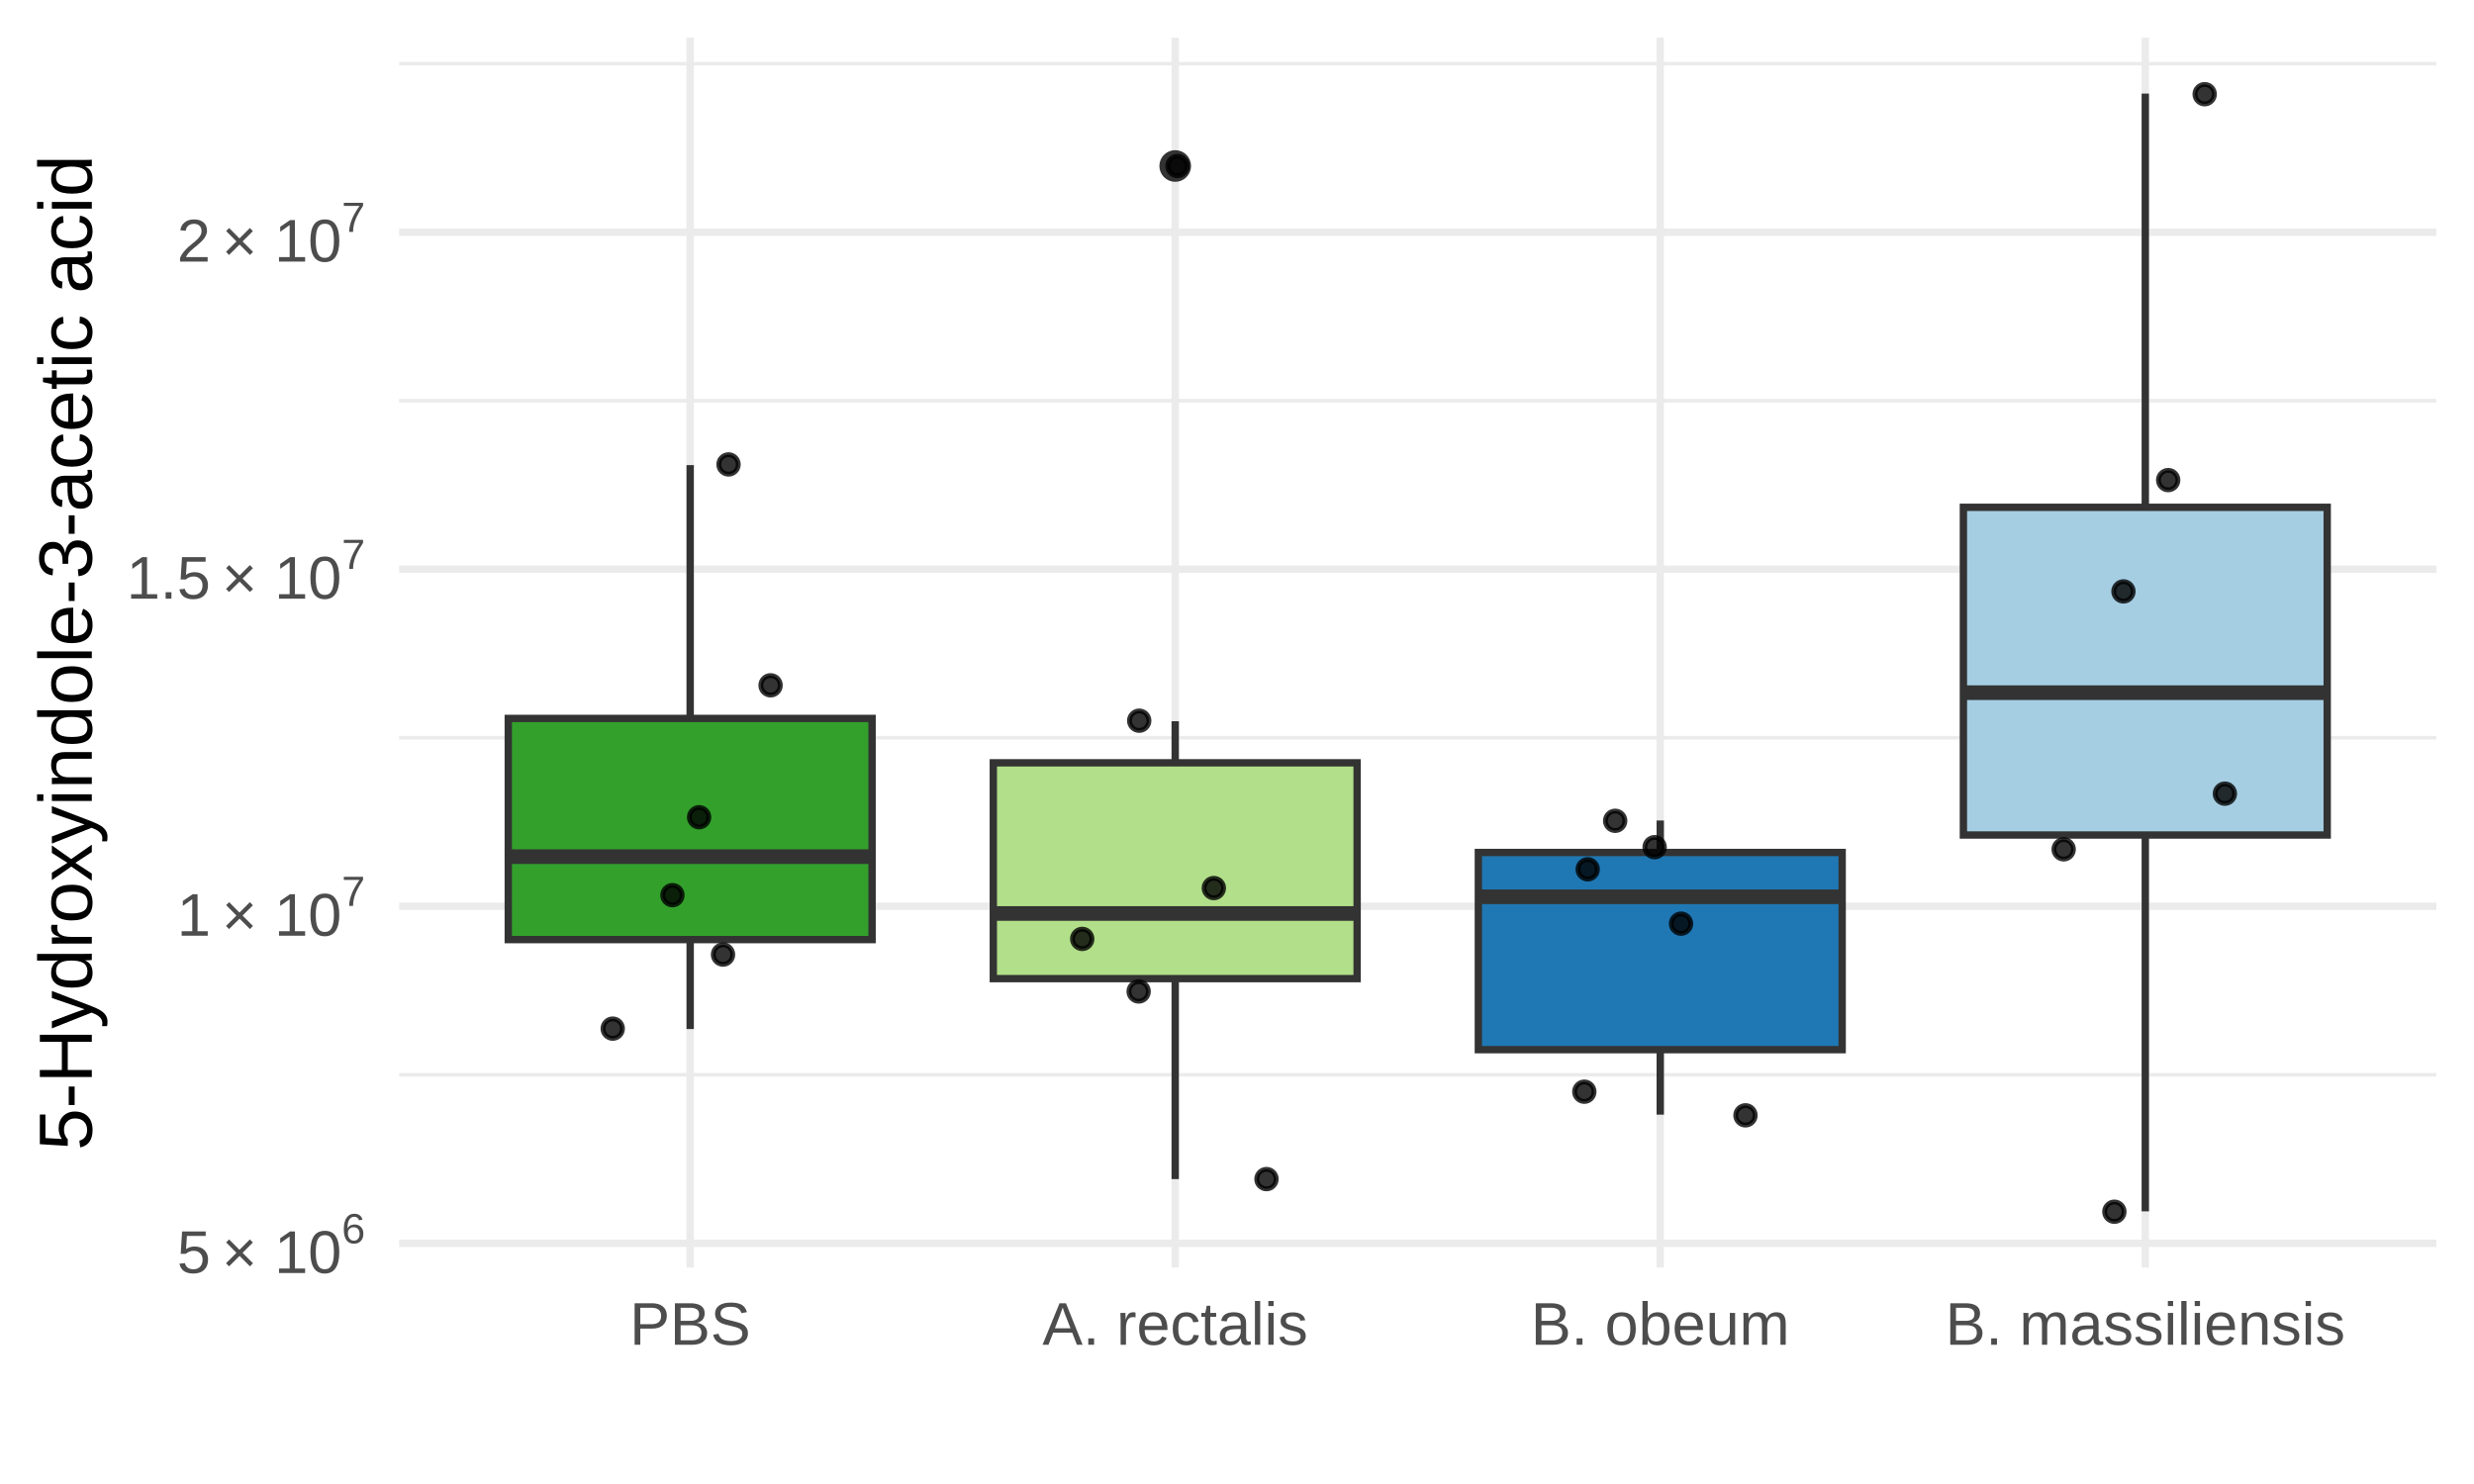
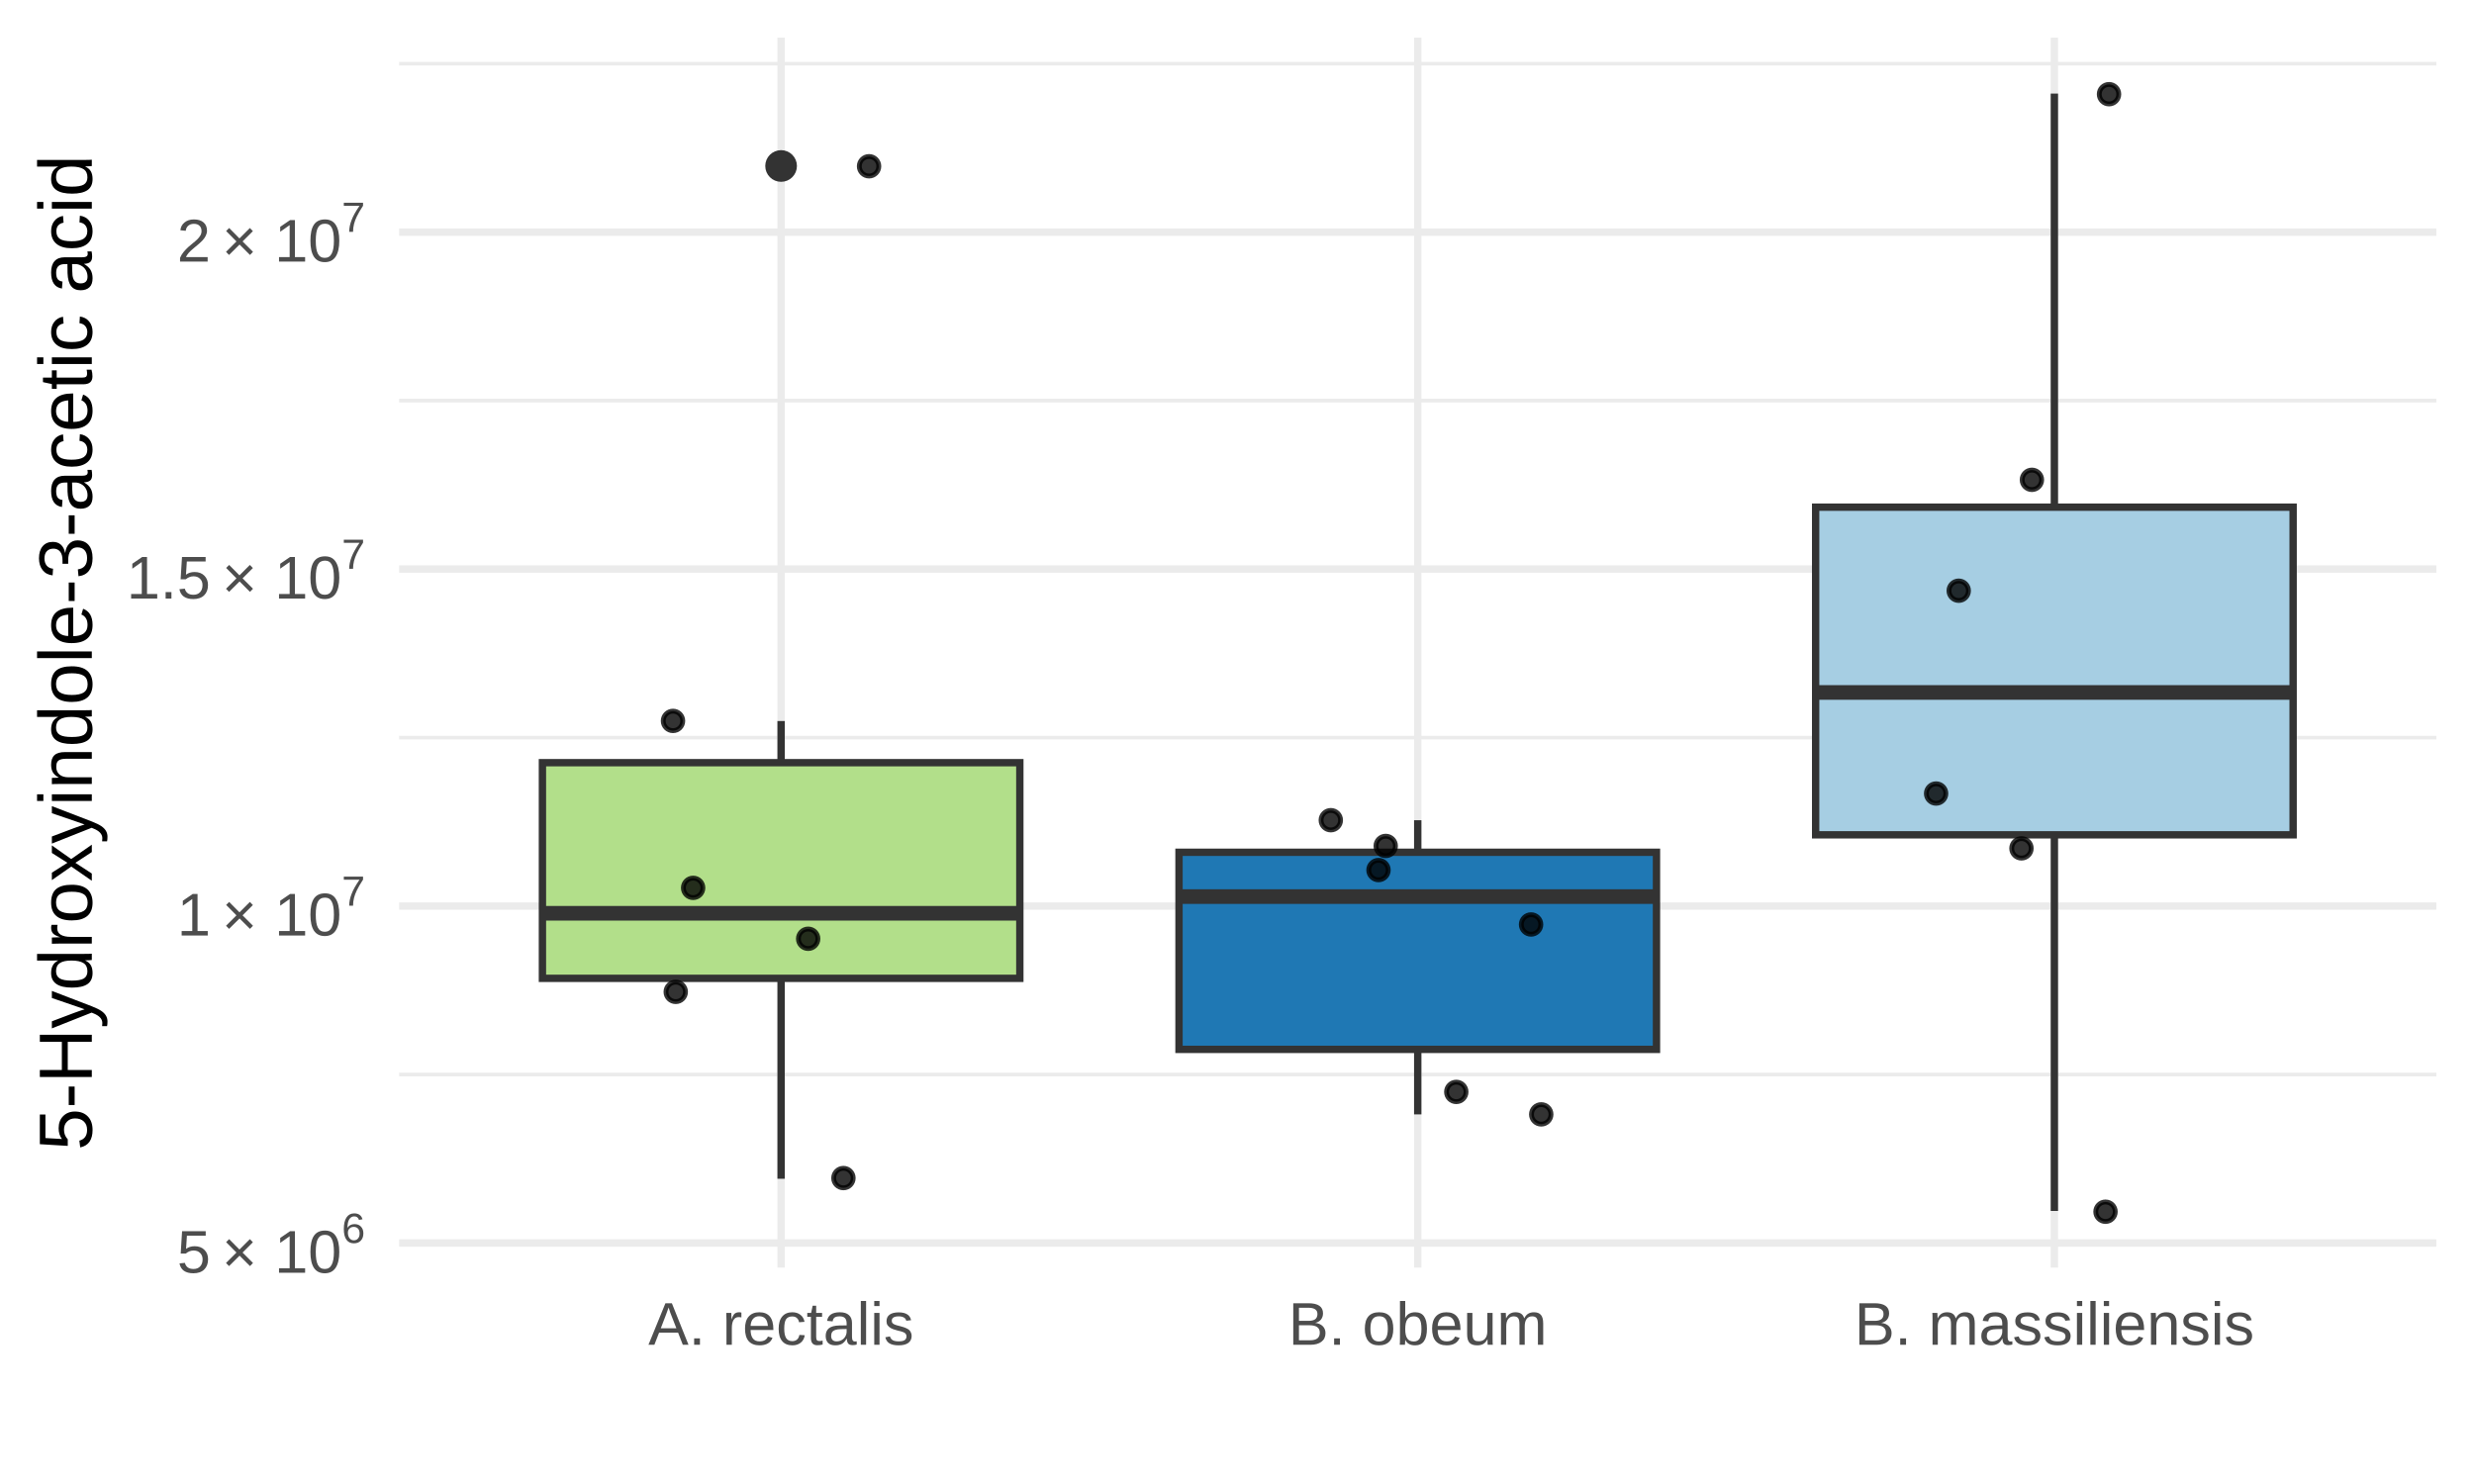
<svg xmlns="http://www.w3.org/2000/svg" class="svglite" width="360.00pt" height="216.00pt" viewBox="0 0 360.00 216.00">
  <defs>
    <style type="text/css">
    .svglite line, .svglite polyline, .svglite polygon, .svglite path, .svglite rect, .svglite circle {
      fill: none;
      stroke: #000000;
      stroke-linecap: round;
      stroke-linejoin: round;
      stroke-miterlimit: 10.00;
    }
    .svglite text {
      white-space: pre;
    }
  </style>
  </defs>
  <rect width="100%" height="100%" style="stroke: none; fill: none;" />
  <defs>
    <clipPath id="cpMC4wMHwzNjAuMDB8MC4wMHwyMTYuMDA=">
      <rect x="0.00" y="0.00" width="360.00" height="216.00" />
    </clipPath>
  </defs>
  <g clip-path="url(#cpMC4wMHwzNjAuMDB8MC4wMHwyMTYuMDA=)">
</g>
  <defs>
    <clipPath id="cpNTguMDh8MzU0LjUyfDUuNDh8MTg0LjUw">
      <rect x="58.08" y="5.48" width="296.44" height="179.02" />
    </clipPath>
  </defs>
  <g clip-path="url(#cpNTguMDh8MzU0LjUyfDUuNDh8MTg0LjUw)">
-     <polyline points="58.08,156.44 354.52,156.44 " style="stroke-width: 0.53; stroke: #EBEBEB; stroke-linecap: butt;" />
-     <polyline points="58.08,107.38 354.52,107.38 " style="stroke-width: 0.53; stroke: #EBEBEB; stroke-linecap: butt;" />
-     <polyline points="58.08,58.32 354.52,58.32 " style="stroke-width: 0.53; stroke: #EBEBEB; stroke-linecap: butt;" />
+     <polyline points="58.08,156.40 354.52,156.40 " style="stroke-width: 0.53; stroke: #EBEBEB; stroke-linecap: butt;" />
+     <polyline points="58.08,107.36 354.52,107.36 " style="stroke-width: 0.53; stroke: #EBEBEB; stroke-linecap: butt;" />
+     <polyline points="58.08,58.31 354.52,58.31 " style="stroke-width: 0.53; stroke: #EBEBEB; stroke-linecap: butt;" />
    <polyline points="58.08,9.27 354.52,9.27 " style="stroke-width: 0.53; stroke: #EBEBEB; stroke-linecap: butt;" />
-     <polyline points="58.08,180.97 354.52,180.97 " style="stroke-width: 1.07; stroke: #EBEBEB; stroke-linecap: butt;" />
-     <polyline points="58.08,131.91 354.52,131.91 " style="stroke-width: 1.07; stroke: #EBEBEB; stroke-linecap: butt;" />
-     <polyline points="58.08,82.85 354.52,82.85 " style="stroke-width: 1.07; stroke: #EBEBEB; stroke-linecap: butt;" />
-     <polyline points="58.08,33.80 354.52,33.80 " style="stroke-width: 1.07; stroke: #EBEBEB; stroke-linecap: butt;" />
-     <polyline points="100.43,184.50 100.43,5.48 " style="stroke-width: 1.07; stroke: #EBEBEB; stroke-linecap: butt;" />
-     <polyline points="171.01,184.50 171.01,5.48 " style="stroke-width: 1.07; stroke: #EBEBEB; stroke-linecap: butt;" />
-     <polyline points="241.59,184.50 241.59,5.48 " style="stroke-width: 1.07; stroke: #EBEBEB; stroke-linecap: butt;" />
-     <polyline points="312.17,184.50 312.17,5.48 " style="stroke-width: 1.07; stroke: #EBEBEB; stroke-linecap: butt;" />
-     <line x1="100.43" y1="104.57" x2="100.43" y2="67.70" style="stroke-width: 1.07; stroke: #333333; stroke-linecap: butt;" />
-     <line x1="100.43" y1="136.76" x2="100.43" y2="149.78" style="stroke-width: 1.07; stroke: #333333; stroke-linecap: butt;" />
-     <polygon points="73.96,104.57 73.96,136.76 126.90,136.76 126.90,104.57 73.96,104.57 " style="stroke-width: 1.07; stroke: #333333; stroke-linecap: butt; stroke-linejoin: miter; fill: #33A02C;" />
-     <line x1="73.96" y1="124.69" x2="126.90" y2="124.69" style="stroke-width: 2.13; stroke: #333333; stroke-linecap: butt; stroke-linejoin: miter;" />
-     <circle cx="171.01" cy="24.16" r="1.95" style="stroke-width: 0.71; stroke: #333333; fill: #333333;" />
-     <line x1="171.01" y1="111.03" x2="171.01" y2="104.98" style="stroke-width: 1.07; stroke: #333333; stroke-linecap: butt;" />
-     <line x1="171.01" y1="142.44" x2="171.01" y2="171.62" style="stroke-width: 1.07; stroke: #333333; stroke-linecap: butt;" />
-     <polygon points="144.54,111.03 144.54,142.44 197.48,142.44 197.48,111.03 144.54,111.03 " style="stroke-width: 1.07; stroke: #333333; stroke-linecap: butt; stroke-linejoin: miter; fill: #B2DF8A;" />
-     <line x1="144.54" y1="132.96" x2="197.48" y2="132.96" style="stroke-width: 2.13; stroke: #333333; stroke-linecap: butt; stroke-linejoin: miter;" />
-     <line x1="241.59" y1="124.08" x2="241.59" y2="119.42" style="stroke-width: 1.07; stroke: #333333; stroke-linecap: butt;" />
-     <line x1="241.59" y1="152.78" x2="241.59" y2="162.24" style="stroke-width: 1.07; stroke: #333333; stroke-linecap: butt;" />
-     <polygon points="215.12,124.08 215.12,152.78 268.06,152.78 268.06,124.08 215.12,124.08 " style="stroke-width: 1.07; stroke: #333333; stroke-linecap: butt; stroke-linejoin: miter; fill: #1F78B4;" />
-     <line x1="215.12" y1="130.53" x2="268.06" y2="130.53" style="stroke-width: 2.13; stroke: #333333; stroke-linecap: butt; stroke-linejoin: miter;" />
-     <line x1="312.17" y1="73.84" x2="312.17" y2="13.62" style="stroke-width: 1.07; stroke: #333333; stroke-linecap: butt;" />
-     <line x1="312.17" y1="121.54" x2="312.17" y2="176.31" style="stroke-width: 1.07; stroke: #333333; stroke-linecap: butt;" />
-     <polygon points="285.70,73.84 285.70,121.54 338.64,121.54 338.64,73.84 285.70,73.84 " style="stroke-width: 1.07; stroke: #333333; stroke-linecap: butt; stroke-linejoin: miter; fill: #A6CEE3;" />
-     <line x1="285.70" y1="100.82" x2="338.64" y2="100.82" style="stroke-width: 2.13; stroke: #333333; stroke-linecap: butt; stroke-linejoin: miter;" />
-     <circle cx="253.99" cy="162.34" r="1.42" style="stroke-width: 0.71; stroke: #000000; stroke-opacity: 0.80; fill: #000000; fill-opacity: 0.80;" />
-     <circle cx="235.03" cy="119.47" r="1.42" style="stroke-width: 0.71; stroke: #000000; stroke-opacity: 0.80; fill: #000000; fill-opacity: 0.80;" />
-     <circle cx="323.75" cy="115.52" r="1.42" style="stroke-width: 0.71; stroke: #000000; stroke-opacity: 0.80; fill: #000000; fill-opacity: 0.80;" />
-     <circle cx="176.63" cy="129.26" r="1.42" style="stroke-width: 0.71; stroke: #000000; stroke-opacity: 0.80; fill: #000000; fill-opacity: 0.80;" />
-     <circle cx="184.29" cy="171.62" r="1.42" style="stroke-width: 0.71; stroke: #000000; stroke-opacity: 0.80; fill: #000000; fill-opacity: 0.80;" />
-     <circle cx="89.16" cy="149.72" r="1.42" style="stroke-width: 0.71; stroke: #000000; stroke-opacity: 0.80; fill: #000000; fill-opacity: 0.80;" />
-     <circle cx="97.85" cy="130.29" r="1.42" style="stroke-width: 0.71; stroke: #000000; stroke-opacity: 0.80; fill: #000000; fill-opacity: 0.80;" />
-     <circle cx="315.50" cy="69.88" r="1.42" style="stroke-width: 0.71; stroke: #000000; stroke-opacity: 0.80; fill: #000000; fill-opacity: 0.80;" />
-     <circle cx="230.54" cy="158.90" r="1.42" style="stroke-width: 0.71; stroke: #000000; stroke-opacity: 0.80; fill: #000000; fill-opacity: 0.80;" />
-     <circle cx="244.61" cy="134.44" r="1.42" style="stroke-width: 0.71; stroke: #000000; stroke-opacity: 0.80; fill: #000000; fill-opacity: 0.80;" />
-     <circle cx="307.67" cy="176.37" r="1.42" style="stroke-width: 0.71; stroke: #000000; stroke-opacity: 0.80; fill: #000000; fill-opacity: 0.80;" />
-     <circle cx="165.69" cy="144.31" r="1.42" style="stroke-width: 0.71; stroke: #000000; stroke-opacity: 0.80; fill: #000000; fill-opacity: 0.80;" />
-     <circle cx="171.34" cy="24.16" r="1.42" style="stroke-width: 0.71; stroke: #000000; stroke-opacity: 0.80; fill: #000000; fill-opacity: 0.80;" />
-     <circle cx="112.13" cy="99.75" r="1.42" style="stroke-width: 0.71; stroke: #000000; stroke-opacity: 0.80; fill: #000000; fill-opacity: 0.80;" />
-     <circle cx="101.73" cy="118.95" r="1.42" style="stroke-width: 0.71; stroke: #000000; stroke-opacity: 0.80; fill: #000000; fill-opacity: 0.80;" />
-     <circle cx="300.29" cy="123.62" r="1.42" style="stroke-width: 0.71; stroke: #000000; stroke-opacity: 0.80; fill: #000000; fill-opacity: 0.80;" />
-     <circle cx="240.77" cy="123.31" r="1.42" style="stroke-width: 0.71; stroke: #000000; stroke-opacity: 0.80; fill: #000000; fill-opacity: 0.80;" />
-     <circle cx="231.03" cy="126.53" r="1.42" style="stroke-width: 0.71; stroke: #000000; stroke-opacity: 0.80; fill: #000000; fill-opacity: 0.80;" />
-     <circle cx="320.81" cy="13.71" r="1.42" style="stroke-width: 0.71; stroke: #000000; stroke-opacity: 0.80; fill: #000000; fill-opacity: 0.80;" />
-     <circle cx="165.77" cy="104.90" r="1.42" style="stroke-width: 0.71; stroke: #000000; stroke-opacity: 0.80; fill: #000000; fill-opacity: 0.80;" />
-     <circle cx="157.48" cy="136.66" r="1.42" style="stroke-width: 0.71; stroke: #000000; stroke-opacity: 0.80; fill: #000000; fill-opacity: 0.80;" />
-     <circle cx="106.01" cy="67.60" r="1.42" style="stroke-width: 0.71; stroke: #000000; stroke-opacity: 0.80; fill: #000000; fill-opacity: 0.80;" />
-     <circle cx="105.21" cy="138.94" r="1.42" style="stroke-width: 0.71; stroke: #000000; stroke-opacity: 0.80; fill: #000000; fill-opacity: 0.80;" />
-     <circle cx="308.99" cy="86.08" r="1.42" style="stroke-width: 0.71; stroke: #000000; stroke-opacity: 0.80; fill: #000000; fill-opacity: 0.80;" />
+     <polyline points="58.08,180.92 354.52,180.92 " style="stroke-width: 1.07; stroke: #EBEBEB; stroke-linecap: butt;" />
+     <polyline points="58.08,131.88 354.52,131.88 " style="stroke-width: 1.07; stroke: #EBEBEB; stroke-linecap: butt;" />
+     <polyline points="58.08,82.83 354.52,82.83 " style="stroke-width: 1.07; stroke: #EBEBEB; stroke-linecap: butt;" />
+     <polyline points="58.08,33.79 354.52,33.79 " style="stroke-width: 1.07; stroke: #EBEBEB; stroke-linecap: butt;" />
+     <polyline points="113.66,184.50 113.66,5.48 " style="stroke-width: 1.07; stroke: #EBEBEB; stroke-linecap: butt;" />
+     <polyline points="206.30,184.50 206.30,5.48 " style="stroke-width: 1.07; stroke: #EBEBEB; stroke-linecap: butt;" />
+     <polyline points="298.94,184.50 298.94,5.48 " style="stroke-width: 1.07; stroke: #EBEBEB; stroke-linecap: butt;" />
+     <circle cx="113.66" cy="24.16" r="1.95" style="stroke-width: 0.71; stroke: #333333; fill: #333333;" />
+     <line x1="113.66" y1="111.01" x2="113.66" y2="104.95" style="stroke-width: 1.07; stroke: #333333; stroke-linecap: butt;" />
+     <line x1="113.66" y1="142.40" x2="113.66" y2="171.57" style="stroke-width: 1.07; stroke: #333333; stroke-linecap: butt;" />
+     <polygon points="78.93,111.01 78.93,142.40 148.40,142.40 148.40,111.01 78.93,111.01 " style="stroke-width: 1.07; stroke: #333333; stroke-linecap: butt; stroke-linejoin: miter; fill: #B2DF8A;" />
+     <line x1="78.93" y1="132.93" x2="148.40" y2="132.93" style="stroke-width: 2.13; stroke: #333333; stroke-linecap: butt; stroke-linejoin: miter;" />
+     <line x1="206.30" y1="124.05" x2="206.30" y2="119.39" style="stroke-width: 1.07; stroke: #333333; stroke-linecap: butt;" />
+     <line x1="206.30" y1="152.74" x2="206.30" y2="162.20" style="stroke-width: 1.07; stroke: #333333; stroke-linecap: butt;" />
+     <polygon points="171.56,124.05 171.56,152.74 241.04,152.74 241.04,124.05 171.56,124.05 " style="stroke-width: 1.07; stroke: #333333; stroke-linecap: butt; stroke-linejoin: miter; fill: #1F78B4;" />
+     <line x1="171.56" y1="130.50" x2="241.04" y2="130.50" style="stroke-width: 2.13; stroke: #333333; stroke-linecap: butt; stroke-linejoin: miter;" />
+     <line x1="298.94" y1="73.82" x2="298.94" y2="13.62" style="stroke-width: 1.07; stroke: #333333; stroke-linecap: butt;" />
+     <line x1="298.94" y1="121.51" x2="298.94" y2="176.26" style="stroke-width: 1.07; stroke: #333333; stroke-linecap: butt;" />
+     <polygon points="264.20,73.82 264.20,121.51 333.68,121.51 333.68,73.82 264.20,73.82 " style="stroke-width: 1.07; stroke: #333333; stroke-linecap: butt; stroke-linejoin: miter; fill: #A6CEE3;" />
+     <line x1="264.20" y1="100.79" x2="333.68" y2="100.79" style="stroke-width: 2.13; stroke: #333333; stroke-linecap: butt; stroke-linejoin: miter;" />
+     <circle cx="224.27" cy="162.20" r="1.42" style="stroke-width: 0.71; stroke: #000000; stroke-opacity: 0.80; fill: #000000; fill-opacity: 0.80;" />
+     <circle cx="193.65" cy="119.38" r="1.42" style="stroke-width: 0.71; stroke: #000000; stroke-opacity: 0.80; fill: #000000; fill-opacity: 0.80;" />
+     <circle cx="281.73" cy="115.50" r="1.42" style="stroke-width: 0.71; stroke: #000000; stroke-opacity: 0.80; fill: #000000; fill-opacity: 0.80;" />
+     <circle cx="100.86" cy="129.23" r="1.42" style="stroke-width: 0.71; stroke: #000000; stroke-opacity: 0.80; fill: #000000; fill-opacity: 0.80;" />
+     <circle cx="122.73" cy="171.47" r="1.42" style="stroke-width: 0.71; stroke: #000000; stroke-opacity: 0.80; fill: #000000; fill-opacity: 0.80;" />
+     <circle cx="295.67" cy="69.84" r="1.42" style="stroke-width: 0.71; stroke: #000000; stroke-opacity: 0.80; fill: #000000; fill-opacity: 0.80;" />
+     <circle cx="211.91" cy="158.93" r="1.42" style="stroke-width: 0.71; stroke: #000000; stroke-opacity: 0.80; fill: #000000; fill-opacity: 0.80;" />
+     <circle cx="222.79" cy="134.56" r="1.42" style="stroke-width: 0.71; stroke: #000000; stroke-opacity: 0.80; fill: #000000; fill-opacity: 0.80;" />
+     <circle cx="306.38" cy="176.37" r="1.42" style="stroke-width: 0.71; stroke: #000000; stroke-opacity: 0.80; fill: #000000; fill-opacity: 0.80;" />
+     <circle cx="98.33" cy="144.37" r="1.42" style="stroke-width: 0.71; stroke: #000000; stroke-opacity: 0.80; fill: #000000; fill-opacity: 0.80;" />
+     <circle cx="126.46" cy="24.20" r="1.42" style="stroke-width: 0.71; stroke: #000000; stroke-opacity: 0.80; fill: #000000; fill-opacity: 0.80;" />
+     <circle cx="294.15" cy="123.48" r="1.42" style="stroke-width: 0.71; stroke: #000000; stroke-opacity: 0.80; fill: #000000; fill-opacity: 0.80;" />
+     <circle cx="201.64" cy="123.13" r="1.42" style="stroke-width: 0.71; stroke: #000000; stroke-opacity: 0.80; fill: #000000; fill-opacity: 0.80;" />
+     <circle cx="200.59" cy="126.64" r="1.42" style="stroke-width: 0.71; stroke: #000000; stroke-opacity: 0.80; fill: #000000; fill-opacity: 0.80;" />
+     <circle cx="306.89" cy="13.71" r="1.42" style="stroke-width: 0.71; stroke: #000000; stroke-opacity: 0.80; fill: #000000; fill-opacity: 0.80;" />
+     <circle cx="97.93" cy="104.93" r="1.42" style="stroke-width: 0.71; stroke: #000000; stroke-opacity: 0.80; fill: #000000; fill-opacity: 0.80;" />
+     <circle cx="117.60" cy="136.64" r="1.42" style="stroke-width: 0.71; stroke: #000000; stroke-opacity: 0.80; fill: #000000; fill-opacity: 0.80;" />
+     <circle cx="285.02" cy="85.98" r="1.42" style="stroke-width: 0.71; stroke: #000000; stroke-opacity: 0.80; fill: #000000; fill-opacity: 0.80;" />
  </g>
  <g clip-path="url(#cpMC4wMHwzNjAuMDB8MC4wMHwyMTYuMDA=)">
-     <text x="25.76" y="185.29" style="font-size: 8.80px;fill: #4D4D4D; font-family: &quot;Arial&quot;;" textLength="4.90px" lengthAdjust="spacingAndGlyphs">5</text>
-     <text x="32.28" y="185.29" style="font-size: 8.80px;fill: #4D4D4D; font-family: &quot;Arial&quot;;" textLength="6.02px" lengthAdjust="spacingAndGlyphs">×</text>
-     <text x="39.93" y="185.29" style="font-size: 8.80px;fill: #4D4D4D; font-family: &quot;Arial&quot;;" textLength="9.79px" lengthAdjust="spacingAndGlyphs">10</text>
-     <text x="49.72" y="180.96" style="font-size: 6.16px;fill: #4D4D4D; font-family: &quot;Arial&quot;;" textLength="3.43px" lengthAdjust="spacingAndGlyphs">6</text>
-     <text x="25.76" y="136.20" style="font-size: 8.80px;fill: #4D4D4D; font-family: &quot;Arial&quot;;" textLength="4.90px" lengthAdjust="spacingAndGlyphs">1</text>
-     <text x="32.28" y="136.20" style="font-size: 8.80px;fill: #4D4D4D; font-family: &quot;Arial&quot;;" textLength="6.02px" lengthAdjust="spacingAndGlyphs">×</text>
-     <text x="39.93" y="136.20" style="font-size: 8.80px;fill: #4D4D4D; font-family: &quot;Arial&quot;;" textLength="9.79px" lengthAdjust="spacingAndGlyphs">10</text>
-     <text x="49.72" y="131.86" style="font-size: 6.16px;fill: #4D4D4D; font-family: &quot;Arial&quot;;" textLength="3.43px" lengthAdjust="spacingAndGlyphs">7</text>
-     <text x="18.41" y="87.14" style="font-size: 8.80px;fill: #4D4D4D; font-family: &quot;Arial&quot;;" textLength="12.24px" lengthAdjust="spacingAndGlyphs">1.5</text>
-     <text x="32.28" y="87.14" style="font-size: 8.80px;fill: #4D4D4D; font-family: &quot;Arial&quot;;" textLength="6.02px" lengthAdjust="spacingAndGlyphs">×</text>
-     <text x="39.93" y="87.14" style="font-size: 8.80px;fill: #4D4D4D; font-family: &quot;Arial&quot;;" textLength="9.79px" lengthAdjust="spacingAndGlyphs">10</text>
-     <text x="49.72" y="82.81" style="font-size: 6.16px;fill: #4D4D4D; font-family: &quot;Arial&quot;;" textLength="3.43px" lengthAdjust="spacingAndGlyphs">7</text>
+     <text x="25.76" y="185.25" style="font-size: 8.80px;fill: #4D4D4D; font-family: &quot;Arial&quot;;" textLength="4.90px" lengthAdjust="spacingAndGlyphs">5</text>
+     <text x="32.28" y="185.25" style="font-size: 8.80px;fill: #4D4D4D; font-family: &quot;Arial&quot;;" textLength="6.02px" lengthAdjust="spacingAndGlyphs">×</text>
+     <text x="39.93" y="185.25" style="font-size: 8.80px;fill: #4D4D4D; font-family: &quot;Arial&quot;;" textLength="9.79px" lengthAdjust="spacingAndGlyphs">10</text>
+     <text x="49.72" y="180.91" style="font-size: 6.16px;fill: #4D4D4D; font-family: &quot;Arial&quot;;" textLength="3.43px" lengthAdjust="spacingAndGlyphs">6</text>
+     <text x="25.76" y="136.17" style="font-size: 8.80px;fill: #4D4D4D; font-family: &quot;Arial&quot;;" textLength="4.90px" lengthAdjust="spacingAndGlyphs">1</text>
+     <text x="32.28" y="136.17" style="font-size: 8.80px;fill: #4D4D4D; font-family: &quot;Arial&quot;;" textLength="6.02px" lengthAdjust="spacingAndGlyphs">×</text>
+     <text x="39.93" y="136.17" style="font-size: 8.80px;fill: #4D4D4D; font-family: &quot;Arial&quot;;" textLength="9.79px" lengthAdjust="spacingAndGlyphs">10</text>
+     <text x="49.72" y="131.83" style="font-size: 6.16px;fill: #4D4D4D; font-family: &quot;Arial&quot;;" textLength="3.43px" lengthAdjust="spacingAndGlyphs">7</text>
+     <text x="18.41" y="87.12" style="font-size: 8.80px;fill: #4D4D4D; font-family: &quot;Arial&quot;;" textLength="12.24px" lengthAdjust="spacingAndGlyphs">1.5</text>
+     <text x="32.28" y="87.12" style="font-size: 8.80px;fill: #4D4D4D; font-family: &quot;Arial&quot;;" textLength="6.02px" lengthAdjust="spacingAndGlyphs">×</text>
+     <text x="39.93" y="87.12" style="font-size: 8.80px;fill: #4D4D4D; font-family: &quot;Arial&quot;;" textLength="9.79px" lengthAdjust="spacingAndGlyphs">10</text>
+     <text x="49.72" y="82.79" style="font-size: 6.16px;fill: #4D4D4D; font-family: &quot;Arial&quot;;" textLength="3.43px" lengthAdjust="spacingAndGlyphs">7</text>
    <text x="25.76" y="38.08" style="font-size: 8.80px;fill: #4D4D4D; font-family: &quot;Arial&quot;;" textLength="4.90px" lengthAdjust="spacingAndGlyphs">2</text>
    <text x="32.28" y="38.08" style="font-size: 8.80px;fill: #4D4D4D; font-family: &quot;Arial&quot;;" textLength="6.02px" lengthAdjust="spacingAndGlyphs">×</text>
    <text x="39.93" y="38.08" style="font-size: 8.80px;fill: #4D4D4D; font-family: &quot;Arial&quot;;" textLength="9.79px" lengthAdjust="spacingAndGlyphs">10</text>
-     <text x="49.72" y="33.75" style="font-size: 6.16px;fill: #4D4D4D; font-family: &quot;Arial&quot;;" textLength="3.43px" lengthAdjust="spacingAndGlyphs">7</text>
-     <text x="100.43" y="195.74" text-anchor="middle" style="font-size: 8.80px;fill: #4D4D4D; font-family: &quot;Arial&quot;;" textLength="17.60px" lengthAdjust="spacingAndGlyphs">PBS</text>
-     <text x="171.01" y="195.74" text-anchor="middle" style="font-size: 8.80px;fill: #4D4D4D; font-family: &quot;Arial&quot;;" textLength="38.64px" lengthAdjust="spacingAndGlyphs">A. rectalis</text>
-     <text x="241.59" y="195.74" text-anchor="middle" style="font-size: 8.80px;fill: #4D4D4D; font-family: &quot;Arial&quot;;" textLength="37.68px" lengthAdjust="spacingAndGlyphs">B. obeum</text>
-     <text x="312.17" y="195.74" text-anchor="middle" style="font-size: 8.80px;fill: #4D4D4D; font-family: &quot;Arial&quot;;" textLength="58.18px" lengthAdjust="spacingAndGlyphs">B. massiliensis</text>
+     <text x="49.72" y="33.74" style="font-size: 6.16px;fill: #4D4D4D; font-family: &quot;Arial&quot;;" textLength="3.43px" lengthAdjust="spacingAndGlyphs">7</text>
+     <text x="113.66" y="195.74" text-anchor="middle" style="font-size: 8.80px;fill: #4D4D4D; font-family: &quot;Arial&quot;;" textLength="38.64px" lengthAdjust="spacingAndGlyphs">A. rectalis</text>
+     <text x="206.30" y="195.74" text-anchor="middle" style="font-size: 8.80px;fill: #4D4D4D; font-family: &quot;Arial&quot;;" textLength="37.68px" lengthAdjust="spacingAndGlyphs">B. obeum</text>
+     <text x="298.94" y="195.74" text-anchor="middle" style="font-size: 8.80px;fill: #4D4D4D; font-family: &quot;Arial&quot;;" textLength="58.18px" lengthAdjust="spacingAndGlyphs">B. massiliensis</text>
    <text transform="translate(13.36,94.99) rotate(-90)" text-anchor="middle" style="font-size: 11.00px; font-family: &quot;Arial&quot;;" textLength="144.93px" lengthAdjust="spacingAndGlyphs">5-Hydroxyindole-3-acetic acid</text>
  </g>
</svg>
